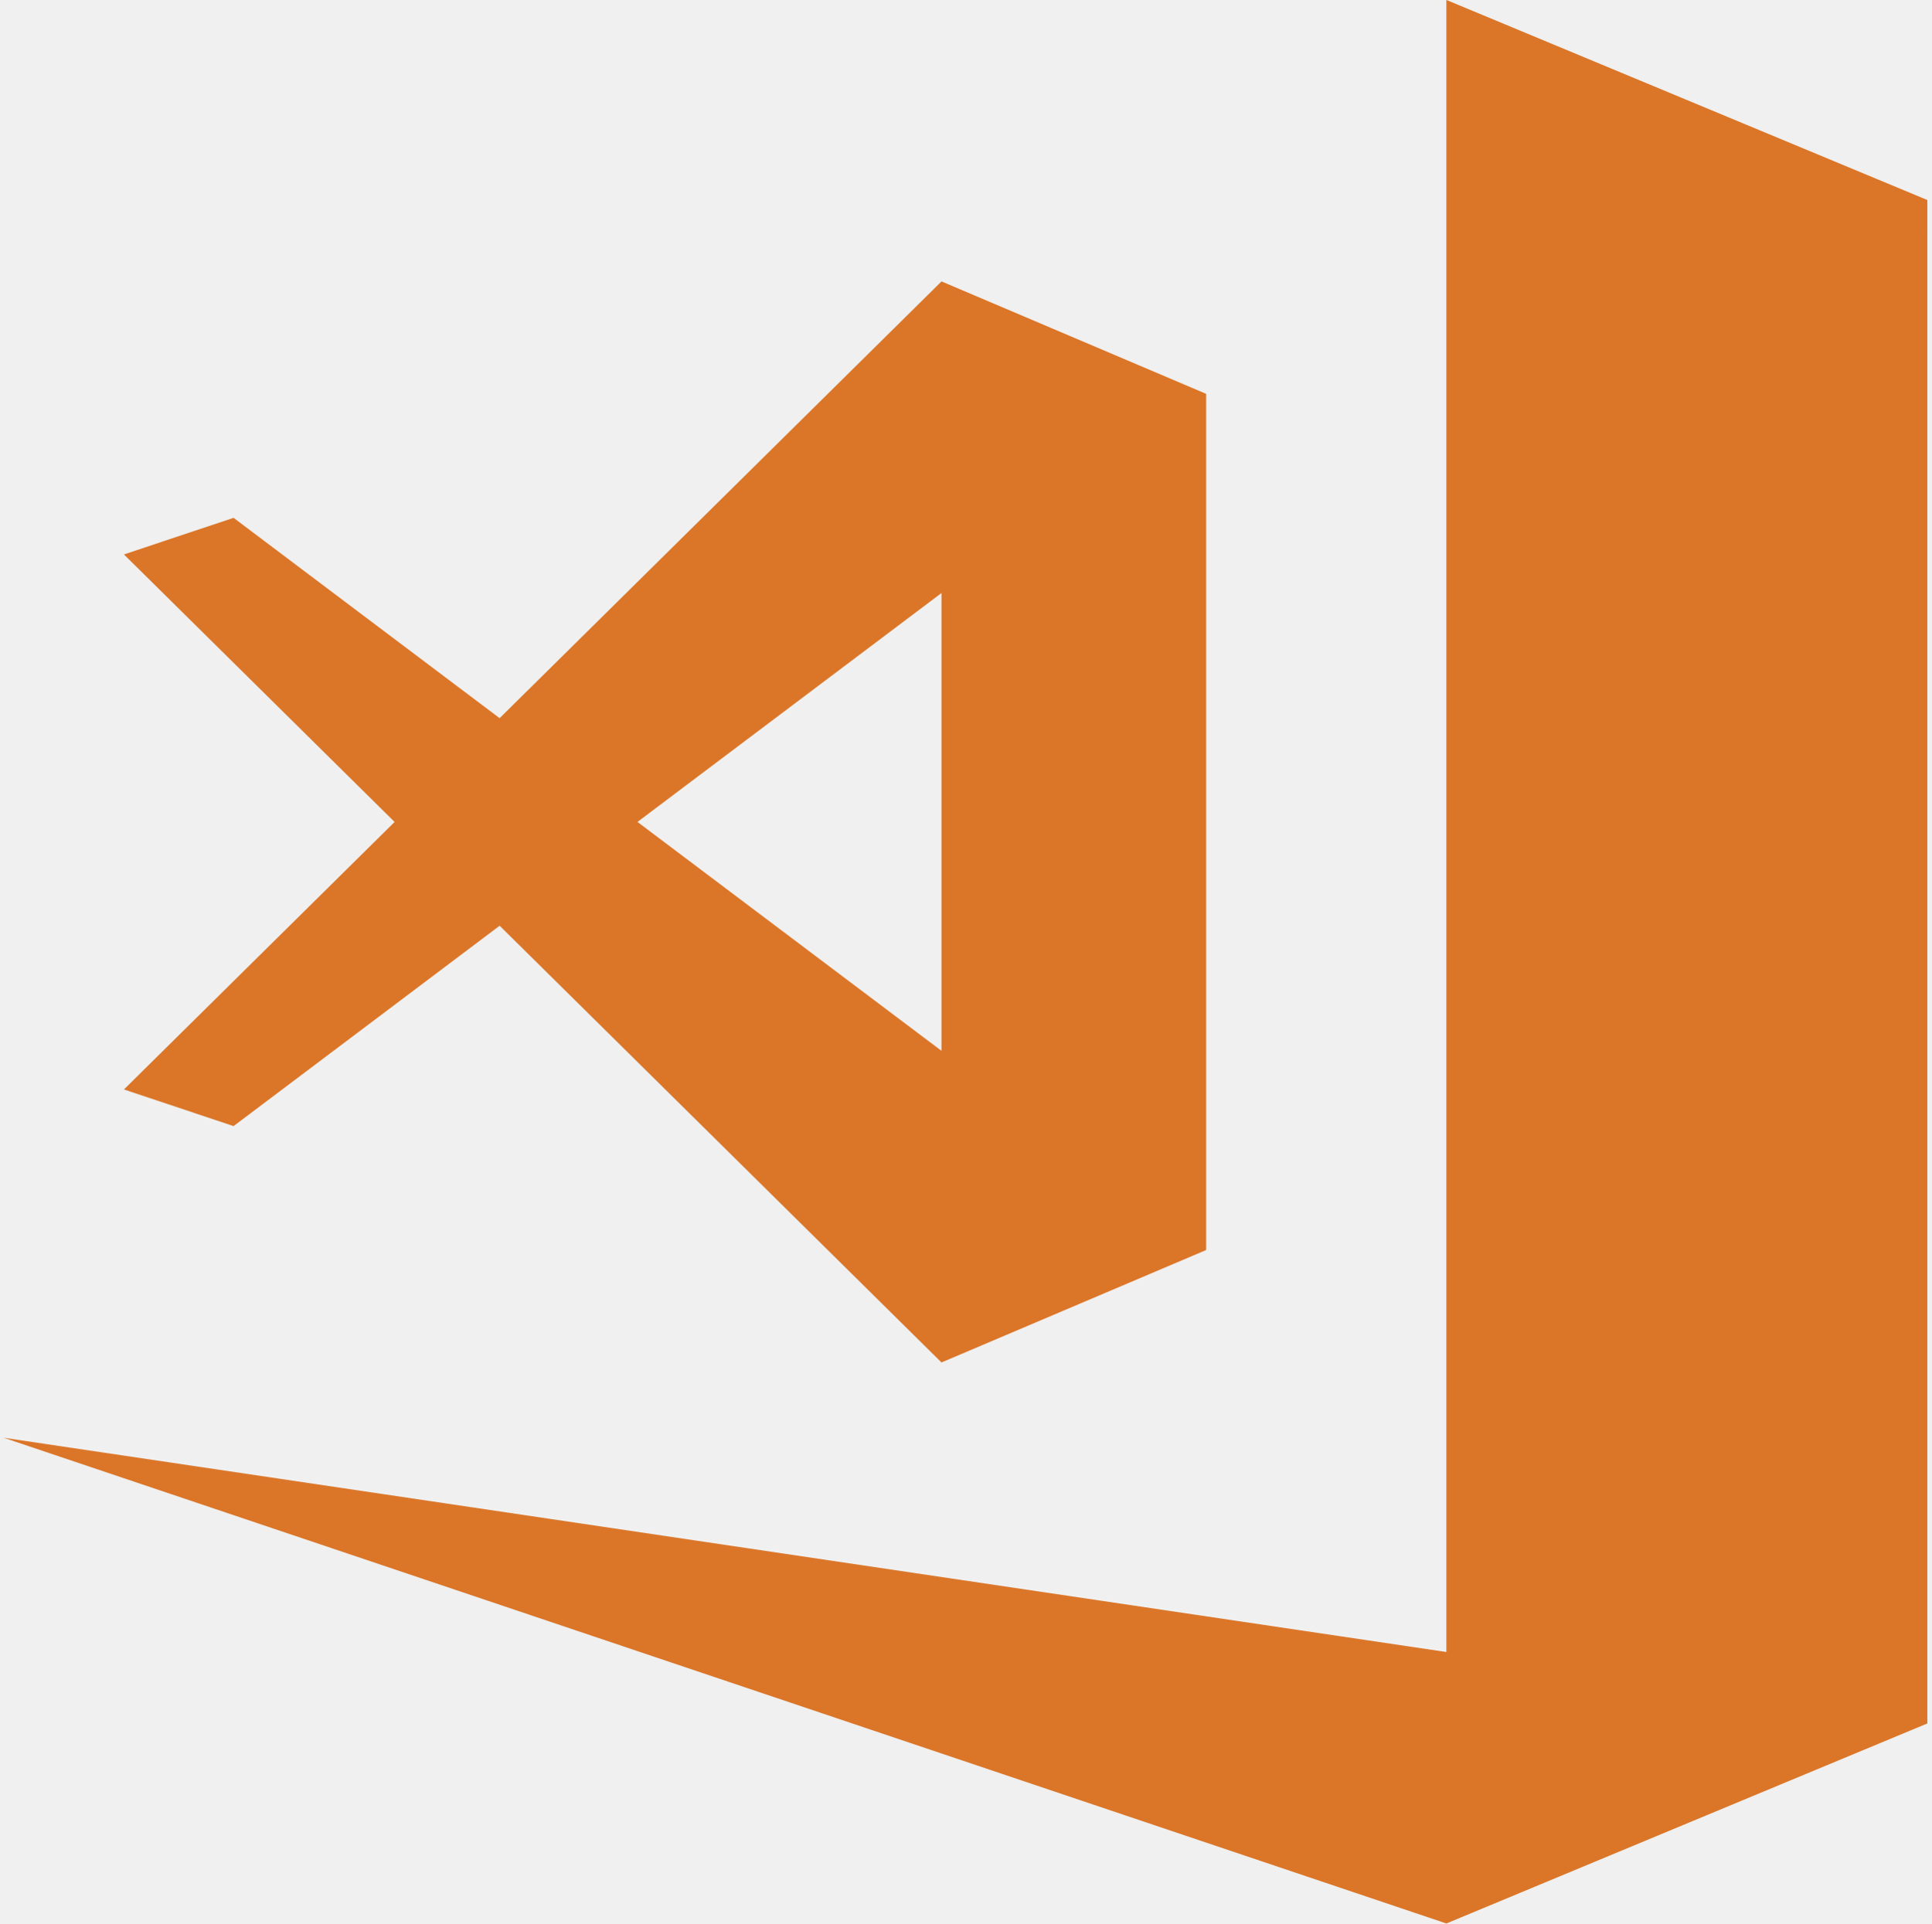
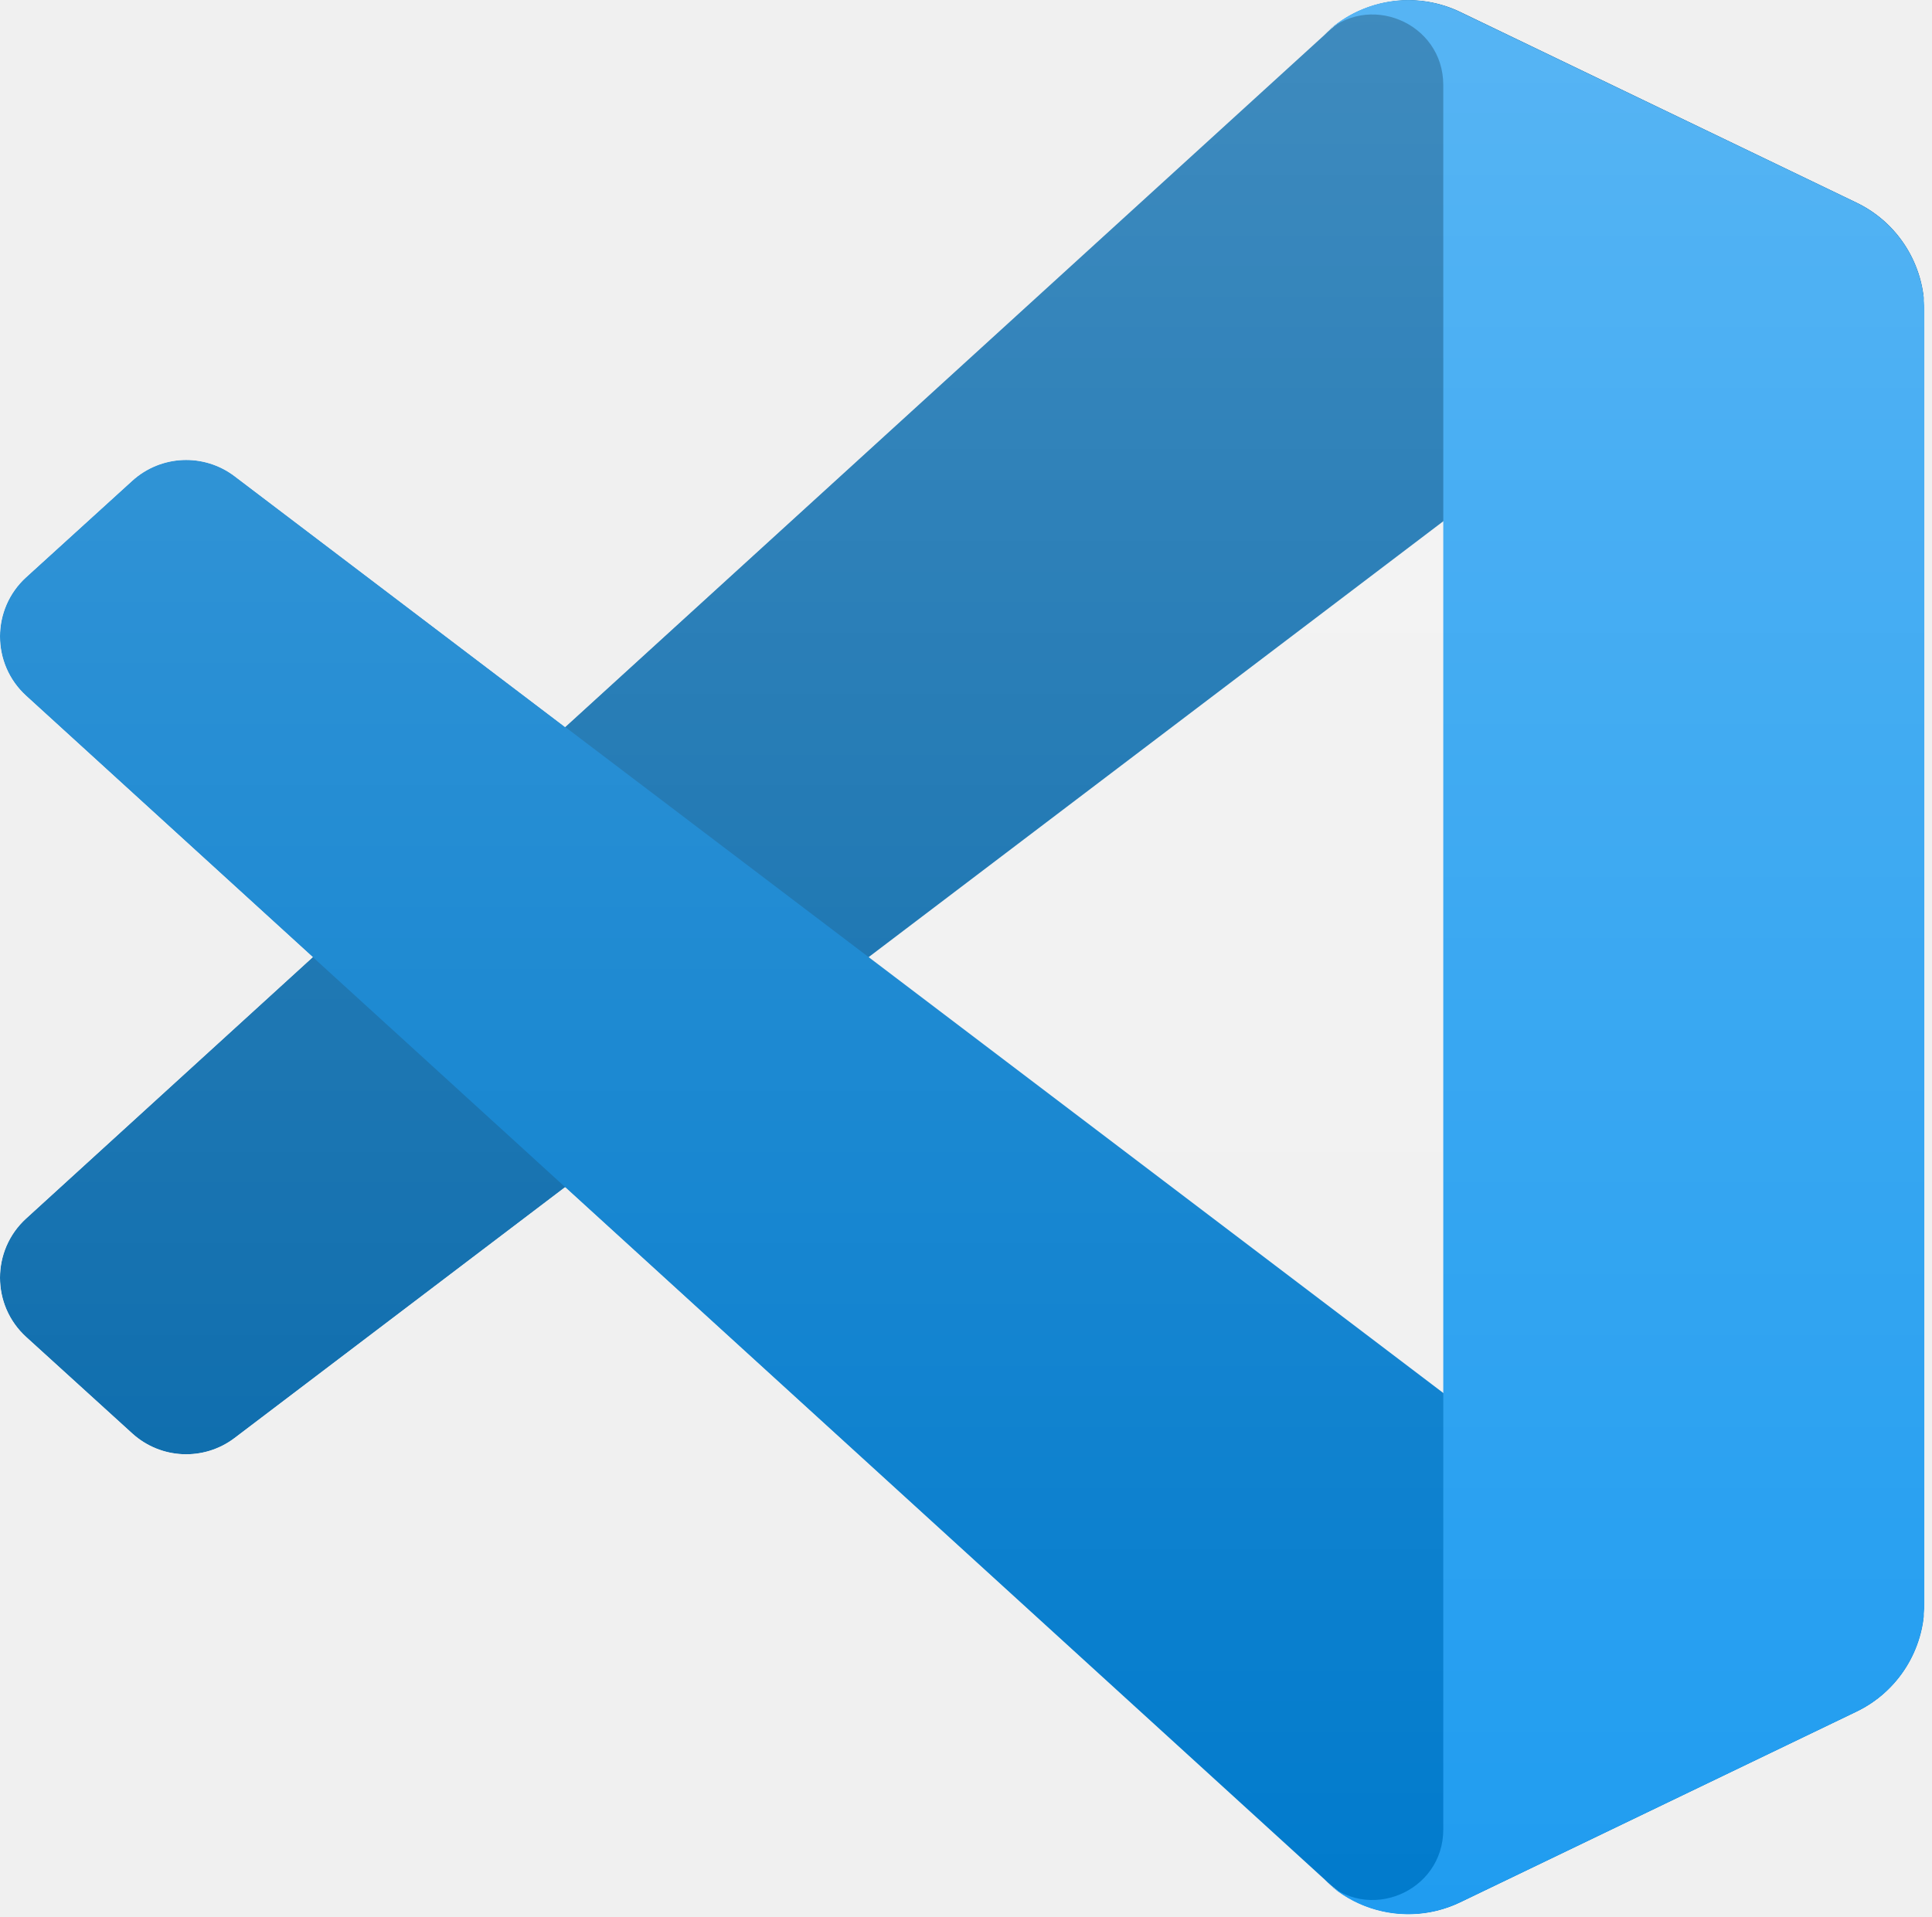
- <svg xmlns="http://www.w3.org/2000/svg" viewBox="0 0 261 260" fill-rule="evenodd" clip-rule="evenodd" stroke-linejoin="round" stroke-miterlimit="1.414" version="1.1" id="svg4">
-   <defs id="defs8" />
-   <path d="M 195.475 -0.006 L 195.475 223.297 L 0.496 194.338 L 195.475 259.992 L 260.475 232.953 L 260.475 31.064 L 260.496 31.055 L 260.475 31.012 L 260.475 27.035 L 195.475 -0.006 z " id="path951" style="fill:#db7629;fill-opacity:1" />
-   <path d="M 127.242 38.037 L 67.521 97.07 L 31.566 69.992 L 16.748 74.941 L 53.328 111.102 L 16.748 147.26 L 31.566 152.211 L 67.521 125.131 L 67.523 125.131 L 127.24 184.16 L 163.008 168.963 L 163.008 53.234 L 127.242 38.037 z M 127.24 80.158 L 127.24 142.037 L 86.154 111.098 L 127.24 80.158 z " id="path887" style="fill:#db7629;fill-opacity:1" />
+ <svg xmlns="http://www.w3.org/2000/svg" xmlns:xlink="http://www.w3.org/1999/xlink" width="256px" height="254px" viewBox="0 0 256 254" version="1.1" preserveAspectRatio="xMidYMid">
+   <defs>
+     <path d="M180.828,252.605 C184.844,254.17 189.424,254.07 193.478,252.119 L245.979,226.857 C251.496,224.202 255.004,218.618 255.004,212.493 L255.004,41.197 C255.004,35.072 251.496,29.489 245.979,26.834 L193.478,1.571 C188.158,-0.989 181.931,-0.362 177.263,3.032 C176.595,3.517 175.96,4.059 175.364,4.655 L74.857,96.35 L31.078,63.118 C27.002,60.025 21.302,60.278 17.517,63.721 L3.476,76.494 C-1.154,80.705 -1.159,87.989 3.464,92.207 L41.431,126.845 L3.464,161.482 C-1.159,165.701 -1.154,172.984 3.476,177.196 L17.517,189.968 C21.302,193.411 27.002,193.665 31.078,190.572 L74.857,157.339 L175.364,249.034 C176.954,250.625 178.82,251.823 180.828,252.605 Z M191.292,68.956 L115.03,126.845 L191.292,184.733 L191.292,68.956 Z" id="path-1" />
+     <linearGradient x1="50%" y1="-3.91645412e-07%" x2="50%" y2="100%" id="linearGradient-3">
+       <stop stop-color="#FFFFFF" offset="0%" />
+       <stop stop-color="#FFFFFF" stop-opacity="0" offset="100%" />
+     </linearGradient>
+   </defs>
+   <g>
+     <mask id="mask-2" fill="white">
+       <use xlink:href="#path-1" />
+     </mask>
+     <g />
+     <path d="M246.135,26.873 L193.593,1.575 C187.512,-1.353 180.243,-0.118 175.47,4.655 L3.466,161.482 C-1.16,165.701 -1.155,172.984 3.478,177.196 L17.528,189.968 C21.315,193.411 27.019,193.665 31.097,190.572 L238.229,33.436 C245.178,28.165 255.159,33.121 255.159,41.843 L255.159,41.233 C255.159,35.111 251.651,29.529 246.135,26.873 Z" fill="#0065A9" fill-rule="nonzero" mask="url(#mask-2)" />
+     <path d="M246.135,226.816 L193.593,252.114 C187.512,255.042 180.243,253.807 175.47,249.034 L3.466,92.207 C-1.16,87.989 -1.155,80.705 3.478,76.494 L17.528,63.721 C21.315,60.278 27.019,60.024 31.097,63.118 L238.229,220.253 C245.178,225.524 255.159,220.568 255.159,211.845 L255.159,212.456 C255.159,218.578 251.651,224.159 246.135,226.816 Z" fill="#007ACC" fill-rule="nonzero" mask="url(#mask-2)" />
+     <path d="M193.428,252.134 C187.345,255.06 180.076,253.824 175.303,249.051 C181.184,254.932 191.241,250.766 191.241,242.448 L191.241,11.273 C191.241,2.955 181.184,-1.21 175.303,4.671 C180.076,-0.102 187.345,-1.339 193.428,1.587 L245.961,26.85 C251.482,29.505 254.992,35.088 254.992,41.213 L254.992,212.509 C254.992,218.634 251.482,224.218 245.961,226.872 L193.428,252.134 Z" fill="#1F9CF0" fill-rule="nonzero" mask="url(#mask-2)" />
+     <path d="M180.828,252.605 C184.844,254.169 189.424,254.07 193.477,252.119 L245.978,226.856 C251.496,224.201 255.004,218.618 255.004,212.493 L255.004,41.197 C255.004,35.072 251.496,29.488 245.979,26.834 L193.477,1.571 C188.158,-0.989 181.932,-0.362 177.262,3.032 C176.595,3.517 175.96,4.059 175.363,4.655 L74.857,96.35 L31.078,63.118 C27.002,60.024 21.302,60.278 17.517,63.721 L3.476,76.494 C-1.154,80.705 -1.159,87.989 3.464,92.207 L41.431,126.845 L3.464,161.482 C-1.159,165.701 -1.154,172.984 3.476,177.196 L17.517,189.968 C21.302,193.411 27.002,193.665 31.078,190.572 L74.857,157.339 L175.363,249.034 C176.953,250.625 178.821,251.823 180.828,252.605 Z M191.292,68.956 L115.03,126.845 L191.292,184.733 L191.292,68.956 Z" fill-opacity="0.25" fill="url(#linearGradient-3)" mask="url(#mask-2)" />
+   </g>
</svg>
